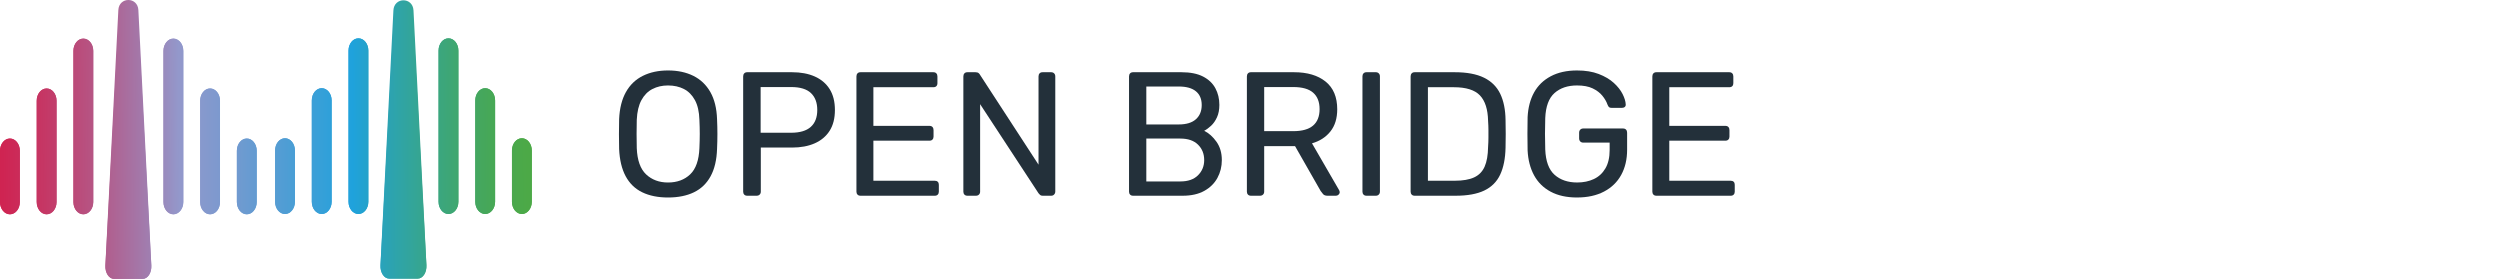
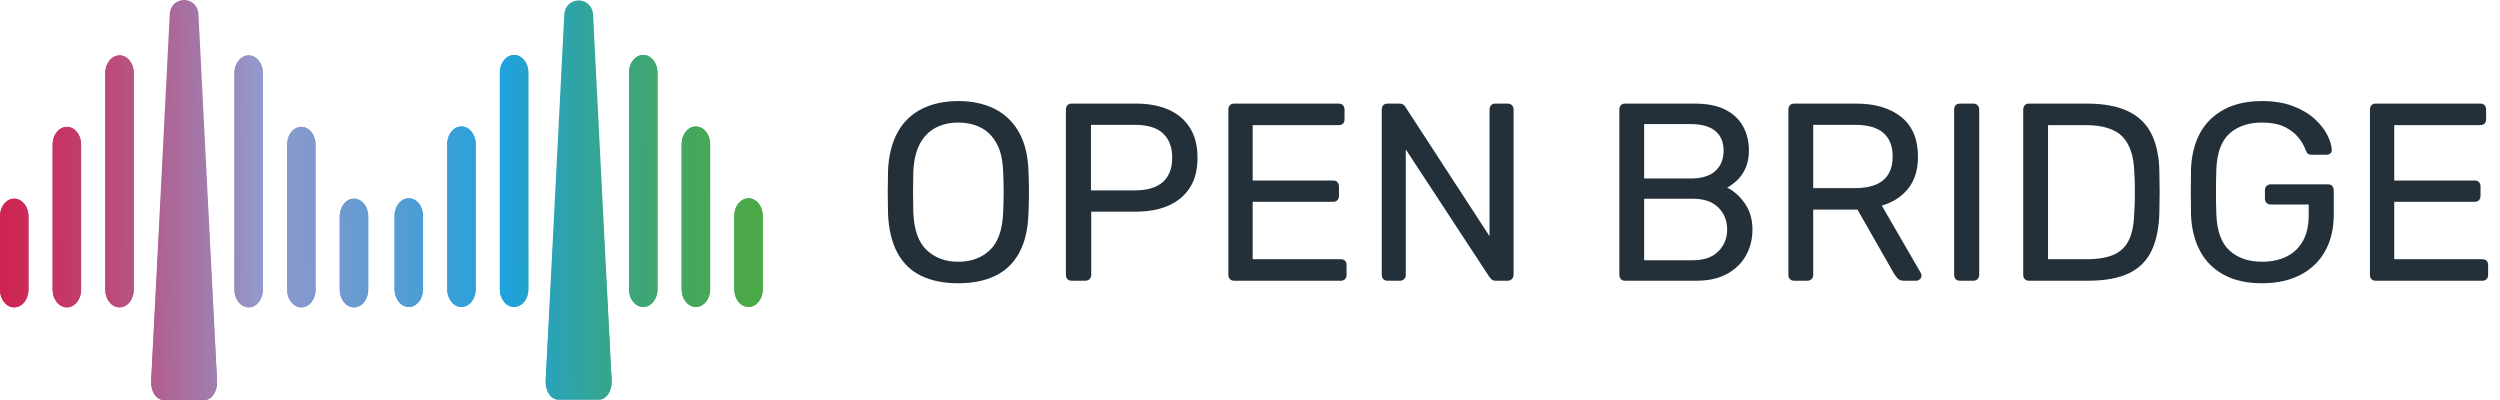
- <svg xmlns="http://www.w3.org/2000/svg" xmlns:xlink="http://www.w3.org/1999/xlink" width="251" height="28" viewBox="0 0 251 28" fill="none">
+ <svg xmlns="http://www.w3.org/2000/svg" xmlns:xlink="http://www.w3.org/1999/xlink" width="175px" height="28" viewBox="0 0 175 28" fill="none">
  <defs>
    <linearGradient id="linear-gradient" x1="-5.162" y1="35.031" x2="108.903" y2="34.441" gradientUnits="userSpaceOnUse">
      <stop offset="0" stop-color="#d31e4b" />
      <stop offset="0.05" stop-color="#cf2452" />
      <stop offset="0.123" stop-color="#c53765" />
      <stop offset="0.211" stop-color="#b55685" />
      <stop offset="0.309" stop-color="#9f80b2" />
      <stop offset="0.357" stop-color="#9398cb" />
      <stop offset="0.424" stop-color="#7e99ce" />
      <stop offset="0.56" stop-color="#489ed5" />
      <stop offset="0.659" stop-color="#1fa2dc" />
      <stop offset="0.718" stop-color="#2ba3b4" />
      <stop offset="0.796" stop-color="#39a685" />
      <stop offset="0.866" stop-color="#43a763" />
      <stop offset="0.924" stop-color="#49a84e" />
      <stop offset="0.962" stop-color="#4ca947" />
    </linearGradient>
    <linearGradient id="linear-gradient-2" x1="-5.188" y1="30.103" x2="108.878" y2="29.513" xlink:href="#linear-gradient" />
    <linearGradient id="linear-gradient-3" x1="-5.213" y1="25.196" x2="108.852" y2="24.606" xlink:href="#linear-gradient" />
    <linearGradient id="linear-gradient-4" x1="-5.161" y1="35.273" x2="108.904" y2="34.684" xlink:href="#linear-gradient" />
    <linearGradient id="linear-gradient-5" x1="-5.187" y1="30.271" x2="108.879" y2="29.681" xlink:href="#linear-gradient" />
    <linearGradient id="linear-gradient-6" x1="-5.213" y1="25.288" x2="108.853" y2="24.698" xlink:href="#linear-gradient" />
    <linearGradient id="linear-gradient-7" x1="-5.183" y1="31.122" x2="108.883" y2="30.532" xlink:href="#linear-gradient" />
    <linearGradient id="linear-gradient-8" x1="-5.161" y1="35.257" x2="108.904" y2="34.667" xlink:href="#linear-gradient" />
    <linearGradient id="linear-gradient-9" x1="-5.187" y1="30.329" x2="108.879" y2="29.739" xlink:href="#linear-gradient" />
    <linearGradient id="linear-gradient-10" x1="-5.212" y1="25.422" x2="108.853" y2="24.832" xlink:href="#linear-gradient" />
    <linearGradient id="linear-gradient-11" x1="-5.16" y1="35.5" x2="108.906" y2="34.91" xlink:href="#linear-gradient" />
    <linearGradient id="linear-gradient-12" x1="-5.186" y1="30.497" x2="108.88" y2="29.907" xlink:href="#linear-gradient" />
    <linearGradient id="linear-gradient-13" x1="-5.212" y1="25.515" x2="108.854" y2="24.925" xlink:href="#linear-gradient" />
    <linearGradient id="linear-gradient-14" x1="-5.19" y1="29.745" x2="108.876" y2="29.155" xlink:href="#linear-gradient" />
    <linearGradient id="linear-gradient-15" x1="-5.188" y1="30.103" x2="108.878" y2="29.513" xlink:href="#linear-gradient" />
    <linearGradient id="linear-gradient-16" x1="-5.213" y1="25.196" x2="108.852" y2="24.606" xlink:href="#linear-gradient" />
    <linearGradient id="linear-gradient-17" x1="-5.161" y1="35.273" x2="108.904" y2="34.684" xlink:href="#linear-gradient" />
    <linearGradient id="linear-gradient-18" x1="-5.187" y1="30.271" x2="108.879" y2="29.681" xlink:href="#linear-gradient" />
    <linearGradient id="linear-gradient-19" x1="-5.213" y1="25.288" x2="108.853" y2="24.698" xlink:href="#linear-gradient" />
    <linearGradient id="linear-gradient-20" x1="-5.199" y1="27.827" x2="108.867" y2="27.237" xlink:href="#linear-gradient" />
    <linearGradient id="linear-gradient-21" x1="-5.161" y1="35.257" x2="108.904" y2="34.667" xlink:href="#linear-gradient" />
    <linearGradient id="linear-gradient-22" x1="-5.187" y1="30.329" x2="108.879" y2="29.739" xlink:href="#linear-gradient" />
    <linearGradient id="linear-gradient-23" x1="-5.212" y1="25.422" x2="108.853" y2="24.832" xlink:href="#linear-gradient" />
    <linearGradient id="linear-gradient-24" x1="-5.16" y1="35.5" x2="108.906" y2="34.91" xlink:href="#linear-gradient" />
    <linearGradient id="linear-gradient-25" x1="-5.186" y1="30.497" x2="108.88" y2="29.907" xlink:href="#linear-gradient" />
    <linearGradient id="linear-gradient-26" x1="-5.212" y1="25.515" x2="108.854" y2="24.925" xlink:href="#linear-gradient" />
    <linearGradient id="linear-gradient-27" x1="-5.197" y1="28.11" x2="108.868" y2="27.52" xlink:href="#linear-gradient" />
  </defs>
  <g id="Layer_1-2" transform="matrix(0.506127, 0, 0, 0.506127, 0, 0.000023)">
    <path d="m1.968,27.479c-1.087,0-1.968,1.088-1.968,2.43v10.169c0,1.342.881,2.43,1.968,2.43s1.968-1.088,1.968-2.43v-10.169c0-1.342-.881-2.43-1.968-2.43Z" fill="url(#linear-gradient)" stroke-width="0" />
    <path d="m9.249,17.549h0c-1.087,0-1.968,1.088-1.968,2.43v20.099c0,1.342.881,2.43,1.968,2.43h0c1.087,0,1.968-1.088,1.968-2.43v-20.099c0-1.342-.881-2.43-1.968-2.43Z" fill="url(#linear-gradient-2)" stroke-width="0" />
    <path d="m16.531,7.659c-1.087,0-1.968,1.088-1.968,2.43v29.989c0,1.342.881,2.43,1.968,2.43s1.968-1.088,1.968-2.43V10.089c0-1.342-.881-2.43-1.968-2.43Z" fill="url(#linear-gradient-3)" stroke-width="0" />
    <path d="m48.956,27.479c1.087,0,1.968,1.088,1.968,2.43v10.169c0,1.342-.881,2.43-1.968,2.43s-1.968-1.088-1.968-2.43v-10.169c0-1.342.881-2.43,1.968-2.43Z" fill="url(#linear-gradient-4)" stroke-width="0" />
    <path d="m41.674,17.549h0c1.087,0,1.968,1.088,1.968,2.43v20.099c0,1.342-.881,2.43-1.968,2.43h0c-1.087,0-1.968-1.088-1.968-2.43v-20.099c0-1.342.881-2.43,1.968-2.43Z" fill="url(#linear-gradient-5)" stroke-width="0" />
    <path d="m34.393,7.659c1.087,0,1.968,1.088,1.968,2.43v29.989c0,1.342-.881,2.43-1.968,2.43s-1.968-1.088-1.968-2.43V10.089c0-1.342.881-2.43,1.968-2.43Z" fill="url(#linear-gradient-6)" stroke-width="0" />
    <path d="m23.285,8.652l-2.38,44.099c-.075,1.387.715,2.571,1.715,2.571h5.684c1.001,0,1.79-1.183,1.715-2.571l-2.38-44.099c-.148-2.75-4.205-2.75-4.354,0Z" fill="url(#linear-gradient-7)" stroke-width="0" />
    <path d="m56.538,27.423c-1.087,0-1.968,1.088-1.968,2.43v10.169c0,1.342.881,2.43,1.968,2.43s1.968-1.088,1.968-2.43v-10.169c0-1.342-.881-2.43-1.968-2.43Z" fill="url(#linear-gradient-8)" stroke-width="0" />
    <path d="m63.82,17.493h0c-1.087,0-1.968,1.088-1.968,2.43v20.099c0,1.342.881,2.43,1.968,2.43h0c1.087,0,1.968-1.088,1.968-2.43v-20.099c0-1.342-.881-2.43-1.968-2.43Z" fill="url(#linear-gradient-9)" stroke-width="0" />
    <path d="m71.101,7.603c-1.087,0-1.968,1.088-1.968,2.43v29.989c0,1.342.881,2.43,1.968,2.43s1.968-1.088,1.968-2.43V10.033c0-1.342-.881-2.43-1.968-2.43Z" fill="url(#linear-gradient-10)" stroke-width="0" />
    <path d="m103.526,27.423c1.087,0,1.968,1.088,1.968,2.43v10.169c0,1.342-.881,2.43-1.968,2.43s-1.968-1.088-1.968-2.43v-10.169c0-1.342.881-2.43,1.968-2.43Z" fill="url(#linear-gradient-11)" stroke-width="0" />
    <path d="m96.245,17.493h0c1.087,0,1.968,1.088,1.968,2.43v20.099c0,1.342-.881,2.43-1.968,2.43h0c-1.087,0-1.968-1.088-1.968-2.43v-20.099c0-1.342.881-2.43,1.968-2.43Z" fill="url(#linear-gradient-12)" stroke-width="0" />
    <path d="m88.963,7.603c1.087,0,1.968,1.088,1.968,2.43v29.989c0,1.342-.881,2.43-1.968,2.43s-1.968-1.088-1.968-2.43V10.033c0-1.342.881-2.43,1.968-2.43Z" fill="url(#linear-gradient-13)" stroke-width="0" />
    <path d="m78.038,5.218l-2.562,47.477c-.075,1.387.715,2.571,1.715,2.571h5.684c1.001,0,1.79-1.183,1.715-2.571l-2.562-47.477c-.136-2.52-3.853-2.52-3.989,0Z" fill="url(#linear-gradient-14)" stroke-width="0" />
    <path d="m132.511,39.177c-1.982,0-3.688-.345-5.109-1.033-1.424-.688-2.519-1.75-3.291-3.185-.769-1.435-1.201-3.237-1.295-5.407-.023-1.026-.035-2.013-.035-2.958,0-.945.012-1.931.035-2.958.094-2.147.543-3.938,1.348-5.373s1.926-2.508,3.361-3.22c1.434-.711,3.098-1.067,4.986-1.067,1.914,0,3.588.356,5.023,1.067,1.434.712,2.561,1.785,3.377,3.22s1.26,3.226,1.33,5.373c.047,1.027.07,2.012.07,2.958,0,.945-.023,1.931-.07,2.958-.07,2.17-.496,3.972-1.277,5.407-.783,1.435-1.885,2.497-3.309,3.185-1.422.688-3.137,1.033-5.144,1.033Zm0-2.975c1.797,0,3.262-.537,4.393-1.61s1.744-2.812,1.838-5.215c.047-1.05.07-1.989.07-2.817,0-.828-.023-1.755-.07-2.782-.047-1.61-.344-2.917-.893-3.92-.549-1.003-1.277-1.738-2.188-2.205s-1.961-.7-3.15-.7c-1.143,0-2.17.233-3.08.7s-1.639,1.202-2.188,2.205c-.549,1.004-.857,2.31-.928,3.92-.023,1.027-.035,1.954-.035,2.782,0,.829.012,1.768.035,2.817.094,2.404.713,4.142,1.855,5.215s2.59,1.61,4.34,1.61Z" fill="#23303a" stroke-width="0" />
    <path d="m148.226,38.827c-.258,0-.455-.076-.596-.228-.139-.151-.209-.344-.209-.578V15.167c0-.256.07-.46.209-.612.141-.151.338-.228.596-.228h8.891c1.727,0,3.225.28,4.496.84s2.258,1.395,2.959,2.502c.699,1.109,1.049,2.491,1.049,4.148s-.35,3.033-1.049,4.13c-.701,1.097-1.688,1.925-2.959,2.485s-2.769.84-4.496.84h-6.195v8.75c0,.234-.076.426-.229.578-.152.152-.355.228-.611.228h-1.855Zm2.66-12.495h6.055c1.727,0,3.022-.385,3.885-1.155s1.295-1.89,1.295-3.36c0-1.447-.42-2.567-1.26-3.36-.84-.793-2.147-1.19-3.92-1.19h-6.055v9.065Z" fill="#23303a" stroke-width="0" />
    <path d="m170.695,38.827c-.256,0-.455-.076-.594-.228-.141-.151-.211-.344-.211-.578V15.167c0-.256.07-.46.211-.612.139-.151.338-.228.594-.228h14.455c.258,0,.455.076.596.228.141.152.211.356.211.612v1.33c0,.257-.07.455-.211.595-.141.14-.338.21-.596.21h-11.898v7.665h11.129c.256,0,.455.076.596.228.139.152.209.356.209.612v1.295c0,.233-.07.426-.209.578-.141.152-.34.228-.596.228h-11.129v7.945h12.18c.256,0,.455.07.594.21.141.14.211.339.211.595v1.365c0,.234-.07.426-.211.578-.139.152-.338.228-.594.228h-14.736Z" fill="#23303a" stroke-width="0" />
    <path d="m191.906,38.827c-.258,0-.455-.076-.596-.228-.139-.151-.209-.344-.209-.578V15.167c0-.256.07-.46.209-.612.141-.151.338-.228.596-.228h1.609c.281,0,.49.065.631.192.141.128.221.228.244.298l11.621,17.85V15.167c0-.256.07-.46.209-.612.141-.151.338-.228.596-.228h1.68c.256,0,.461.076.613.228.15.152.227.356.227.612v22.82c0,.233-.076.432-.227.595-.152.164-.346.245-.578.245h-1.68c-.258,0-.449-.07-.578-.21s-.215-.233-.262-.28l-11.586-17.675v17.36c0,.234-.076.426-.227.578-.152.152-.357.228-.613.228h-1.68Z" fill="#23303a" stroke-width="0" />
    <path d="m224.769,38.827c-.256,0-.455-.076-.594-.228-.141-.151-.211-.344-.211-.578V15.167c0-.256.07-.46.211-.612.139-.151.338-.228.594-.228h9.592c1.75,0,3.178.286,4.287.857,1.107.572,1.924,1.348,2.449,2.328s.787,2.077.787,3.29c0,.957-.156,1.779-.473,2.467-.315.689-.705,1.248-1.172,1.68-.467.432-.922.765-1.365.998.91.443,1.721,1.167,2.434,2.17.711,1.003,1.066,2.217,1.066,3.64,0,1.283-.291,2.462-.875,3.535-.584,1.074-1.451,1.931-2.607,2.573-1.154.642-2.584.962-4.287.962h-9.836Zm2.625-14.14h6.441c1.492,0,2.625-.344,3.394-1.032.769-.688,1.154-1.627,1.154-2.818s-.385-2.1-1.154-2.73c-.769-.63-1.902-.945-3.394-.945h-6.441v7.525Zm0,11.305h6.756c1.516,0,2.684-.408,3.5-1.225.816-.816,1.225-1.82,1.225-3.01,0-1.237-.408-2.258-1.225-3.062-.816-.805-1.984-1.208-3.5-1.208h-6.756v8.505Z" fill="#23303a" stroke-width="0" />
    <path d="m248.15,38.827c-.258,0-.455-.076-.596-.228-.139-.151-.209-.344-.209-.578V15.167c0-.256.07-.46.209-.612.141-.151.338-.228.596-.228h8.539c2.637,0,4.727.619,6.266,1.855,1.541,1.237,2.311,3.068,2.311,5.495,0,1.797-.449,3.261-1.348,4.393s-2.117,1.919-3.658,2.362l5.391,9.31c.07.14.105.269.105.385,0,.187-.076.35-.229.49s-.32.21-.508.21h-1.68c-.397,0-.688-.105-.875-.315s-.35-.42-.49-.63l-5.074-8.89h-6.125v9.03c0,.234-.076.426-.229.578-.15.152-.355.228-.611.228h-1.785Zm2.625-12.81h5.775c1.75,0,3.057-.368,3.92-1.103s1.295-1.825,1.295-3.272c0-1.423-.426-2.508-1.277-3.255-.852-.747-2.164-1.12-3.938-1.12h-5.775v8.75Z" fill="#23303a" stroke-width="0" />
    <path d="m271.074,38.827c-.256,0-.455-.076-.594-.228-.141-.151-.211-.344-.211-.578V15.132c0-.233.07-.426.211-.578.139-.151.338-.228.594-.228h1.855c.232,0,.426.076.578.228.15.152.227.345.227.578v22.89c0,.234-.076.426-.227.578-.152.152-.346.228-.578.228h-1.855Z" fill="#23303a" stroke-width="0" />
    <path d="m280.628,38.827c-.256,0-.455-.076-.594-.228-.141-.151-.211-.344-.211-.578V15.167c0-.256.07-.46.211-.612.139-.151.338-.228.594-.228h7.945c2.404,0,4.34.362,5.811,1.085,1.471.724,2.543,1.791,3.221,3.203.676,1.412,1.025,3.144,1.049,5.197.023,1.05.035,1.972.035,2.765,0,.793-.012,1.704-.035,2.73-.047,2.147-.402,3.926-1.066,5.337-.666,1.412-1.715,2.462-3.15,3.15-1.435.689-3.332,1.033-5.688,1.033h-8.121Zm2.625-2.975h5.32c1.611,0,2.893-.221,3.85-.665.957-.443,1.652-1.155,2.084-2.135s.658-2.275.682-3.885c.047-.7.07-1.312.07-1.837v-1.575c0-.525-.023-1.125-.07-1.803-.047-2.263-.584-3.938-1.609-5.022-1.027-1.085-2.754-1.627-5.18-1.627h-5.146v18.55Z" fill="#23303a" stroke-width="0" />
    <path d="m312.83,39.177c-2.053,0-3.797-.385-5.232-1.155s-2.531-1.855-3.291-3.255c-.758-1.4-1.184-3.045-1.277-4.935-.023-1.026-.035-2.117-.035-3.272s.012-2.257.035-3.308c.094-1.89.519-3.523,1.277-4.9.76-1.377,1.861-2.45,3.309-3.22,1.445-.77,3.186-1.155,5.215-1.155,1.656,0,3.092.233,4.305.7s2.211,1.056,2.992,1.768c.781.712,1.365,1.452,1.75,2.222s.59,1.447.613,2.03c.023.21-.035.379-.176.507-.139.128-.326.192-.559.192h-2.066c-.232,0-.402-.046-.508-.14-.103-.093-.203-.257-.297-.49-.209-.606-.555-1.202-1.033-1.785-.478-.583-1.119-1.067-1.924-1.452-.805-.385-1.838-.578-3.098-.578-1.844,0-3.332.502-4.463,1.505-1.131,1.003-1.744,2.66-1.838,4.97-.068,2.077-.068,4.153,0,6.23.094,2.333.713,4.007,1.855,5.022s2.637,1.522,4.481,1.522c1.236,0,2.338-.228,3.307-.683s1.732-1.16,2.293-2.117c.56-.957.84-2.17.84-3.64v-1.47h-5.25c-.232,0-.426-.075-.578-.228-.15-.151-.227-.355-.227-.612v-1.12c0-.256.076-.46.227-.612.152-.151.346-.228.578-.228h7.91c.256,0,.455.076.596.228.139.152.209.356.209.612v3.36c0,1.913-.391,3.582-1.172,5.005-.781,1.423-1.92,2.526-3.412,3.308-1.494.782-3.279,1.172-5.356,1.172Z" fill="#23303a" stroke-width="0" />
    <path d="m328.58,38.827c-.258,0-.455-.076-.596-.228-.139-.151-.209-.344-.209-.578V15.167c0-.256.07-.46.209-.612.141-.151.338-.228.596-.228h14.455c.256,0,.455.076.596.228.139.152.209.356.209.612v1.33c0,.257-.07.455-.209.595-.141.14-.34.21-.596.21h-11.9v7.665h11.131c.256,0,.455.076.594.228.141.152.211.356.211.612v1.295c0,.233-.07.426-.211.578-.139.152-.338.228-.594.228h-11.131v7.945h12.18c.258,0,.455.07.596.21.141.14.209.339.209.595v1.365c0,.234-.068.426-.209.578-.141.152-.338.228-.596.228h-14.734Z" fill="#23303a" stroke-width="0" />
    <path d="m1.968,27.479c-1.087,0-1.968,1.088-1.968,2.43v10.169c0,1.342.881,2.43,1.968,2.43s1.968-1.088,1.968-2.43v-10.169c0-1.342-.881-2.43-1.968-2.43Z" fill="url(#linear-gradient)" stroke-width="0" />
    <path d="m9.249,17.549h0c-1.087,0-1.968,1.088-1.968,2.43v20.099c0,1.342.881,2.43,1.968,2.43h0c1.087,0,1.968-1.088,1.968-2.43v-20.099c0-1.342-.881-2.43-1.968-2.43Z" fill="url(#linear-gradient-15)" stroke-width="0" />
    <path d="m16.531,7.659c-1.087,0-1.968,1.088-1.968,2.43v29.989c0,1.342.881,2.43,1.968,2.43s1.968-1.088,1.968-2.43V10.089c0-1.342-.881-2.43-1.968-2.43Z" fill="url(#linear-gradient-16)" stroke-width="0" />
    <path d="m48.956,27.479c1.087,0,1.968,1.088,1.968,2.43v10.169c0,1.342-.881,2.43-1.968,2.43s-1.968-1.088-1.968-2.43v-10.169c0-1.342.881-2.43,1.968-2.43Z" fill="url(#linear-gradient-17)" stroke-width="0" />
    <path d="m41.674,17.549h0c1.087,0,1.968,1.088,1.968,2.43v20.099c0,1.342-.881,2.43-1.968,2.43h0c-1.087,0-1.968-1.088-1.968-2.43v-20.099c0-1.342.881-2.43,1.968-2.43Z" fill="url(#linear-gradient-18)" stroke-width="0" />
    <path d="m34.393,7.659c1.087,0,1.968,1.088,1.968,2.43v29.989c0,1.342-.881,2.43-1.968,2.43s-1.968-1.088-1.968-2.43V10.089c0-1.342.881-2.43,1.968-2.43Z" fill="url(#linear-gradient-19)" stroke-width="0" />
    <path d="m23.475,2l-2.57,50.591c-.075,1.474.715,2.731,1.715,2.731h5.684c1.001,0,1.79-1.257,1.715-2.731L27.449,2c-.136-2.667-3.838-2.667-3.974,0Z" fill="url(#linear-gradient-20)" stroke-width="0" />
    <path d="m56.538,27.423c-1.087,0-1.968,1.088-1.968,2.43v10.169c0,1.342.881,2.43,1.968,2.43s1.968-1.088,1.968-2.43v-10.169c0-1.342-.881-2.43-1.968-2.43Z" fill="url(#linear-gradient-21)" stroke-width="0" />
    <path d="m63.82,17.493h0c-1.087,0-1.968,1.088-1.968,2.43v20.099c0,1.342.881,2.43,1.968,2.43h0c1.087,0,1.968-1.088,1.968-2.43v-20.099c0-1.342-.881-2.43-1.968-2.43Z" fill="url(#linear-gradient-22)" stroke-width="0" />
    <path d="m71.101,7.603c-1.087,0-1.968,1.088-1.968,2.43v29.989c0,1.342.881,2.43,1.968,2.43s1.968-1.088,1.968-2.43V10.033c0-1.342-.881-2.43-1.968-2.43Z" fill="url(#linear-gradient-23)" stroke-width="0" />
    <path d="m103.526,27.423c1.087,0,1.968,1.088,1.968,2.43v10.169c0,1.342-.881,2.43-1.968,2.43s-1.968-1.088-1.968-2.43v-10.169c0-1.342.881-2.43,1.968-2.43Z" fill="url(#linear-gradient-24)" stroke-width="0" />
    <path d="m96.245,17.493h0c1.087,0,1.968,1.088,1.968,2.43v20.099c0,1.342-.881,2.43-1.968,2.43h0c-1.087,0-1.968-1.088-1.968-2.43v-20.099c0-1.342.881-2.43,1.968-2.43Z" fill="url(#linear-gradient-25)" stroke-width="0" />
    <path d="m88.963,7.603c1.087,0,1.968,1.088,1.968,2.43v29.989c0,1.342-.881,2.43-1.968,2.43s-1.968-1.088-1.968-2.43V10.033c0-1.342.881-2.43,1.968-2.43Z" fill="url(#linear-gradient-26)" stroke-width="0" />
    <path d="m78.039,2.067l-2.564,50.464c-.075,1.474.715,2.731,1.715,2.731h5.684c1.001,0,1.79-1.257,1.715-2.731l-2.564-50.464c-.136-2.676-3.851-2.676-3.987,0Z" fill="url(#linear-gradient-27)" stroke-width="0" />
  </g>
</svg>
